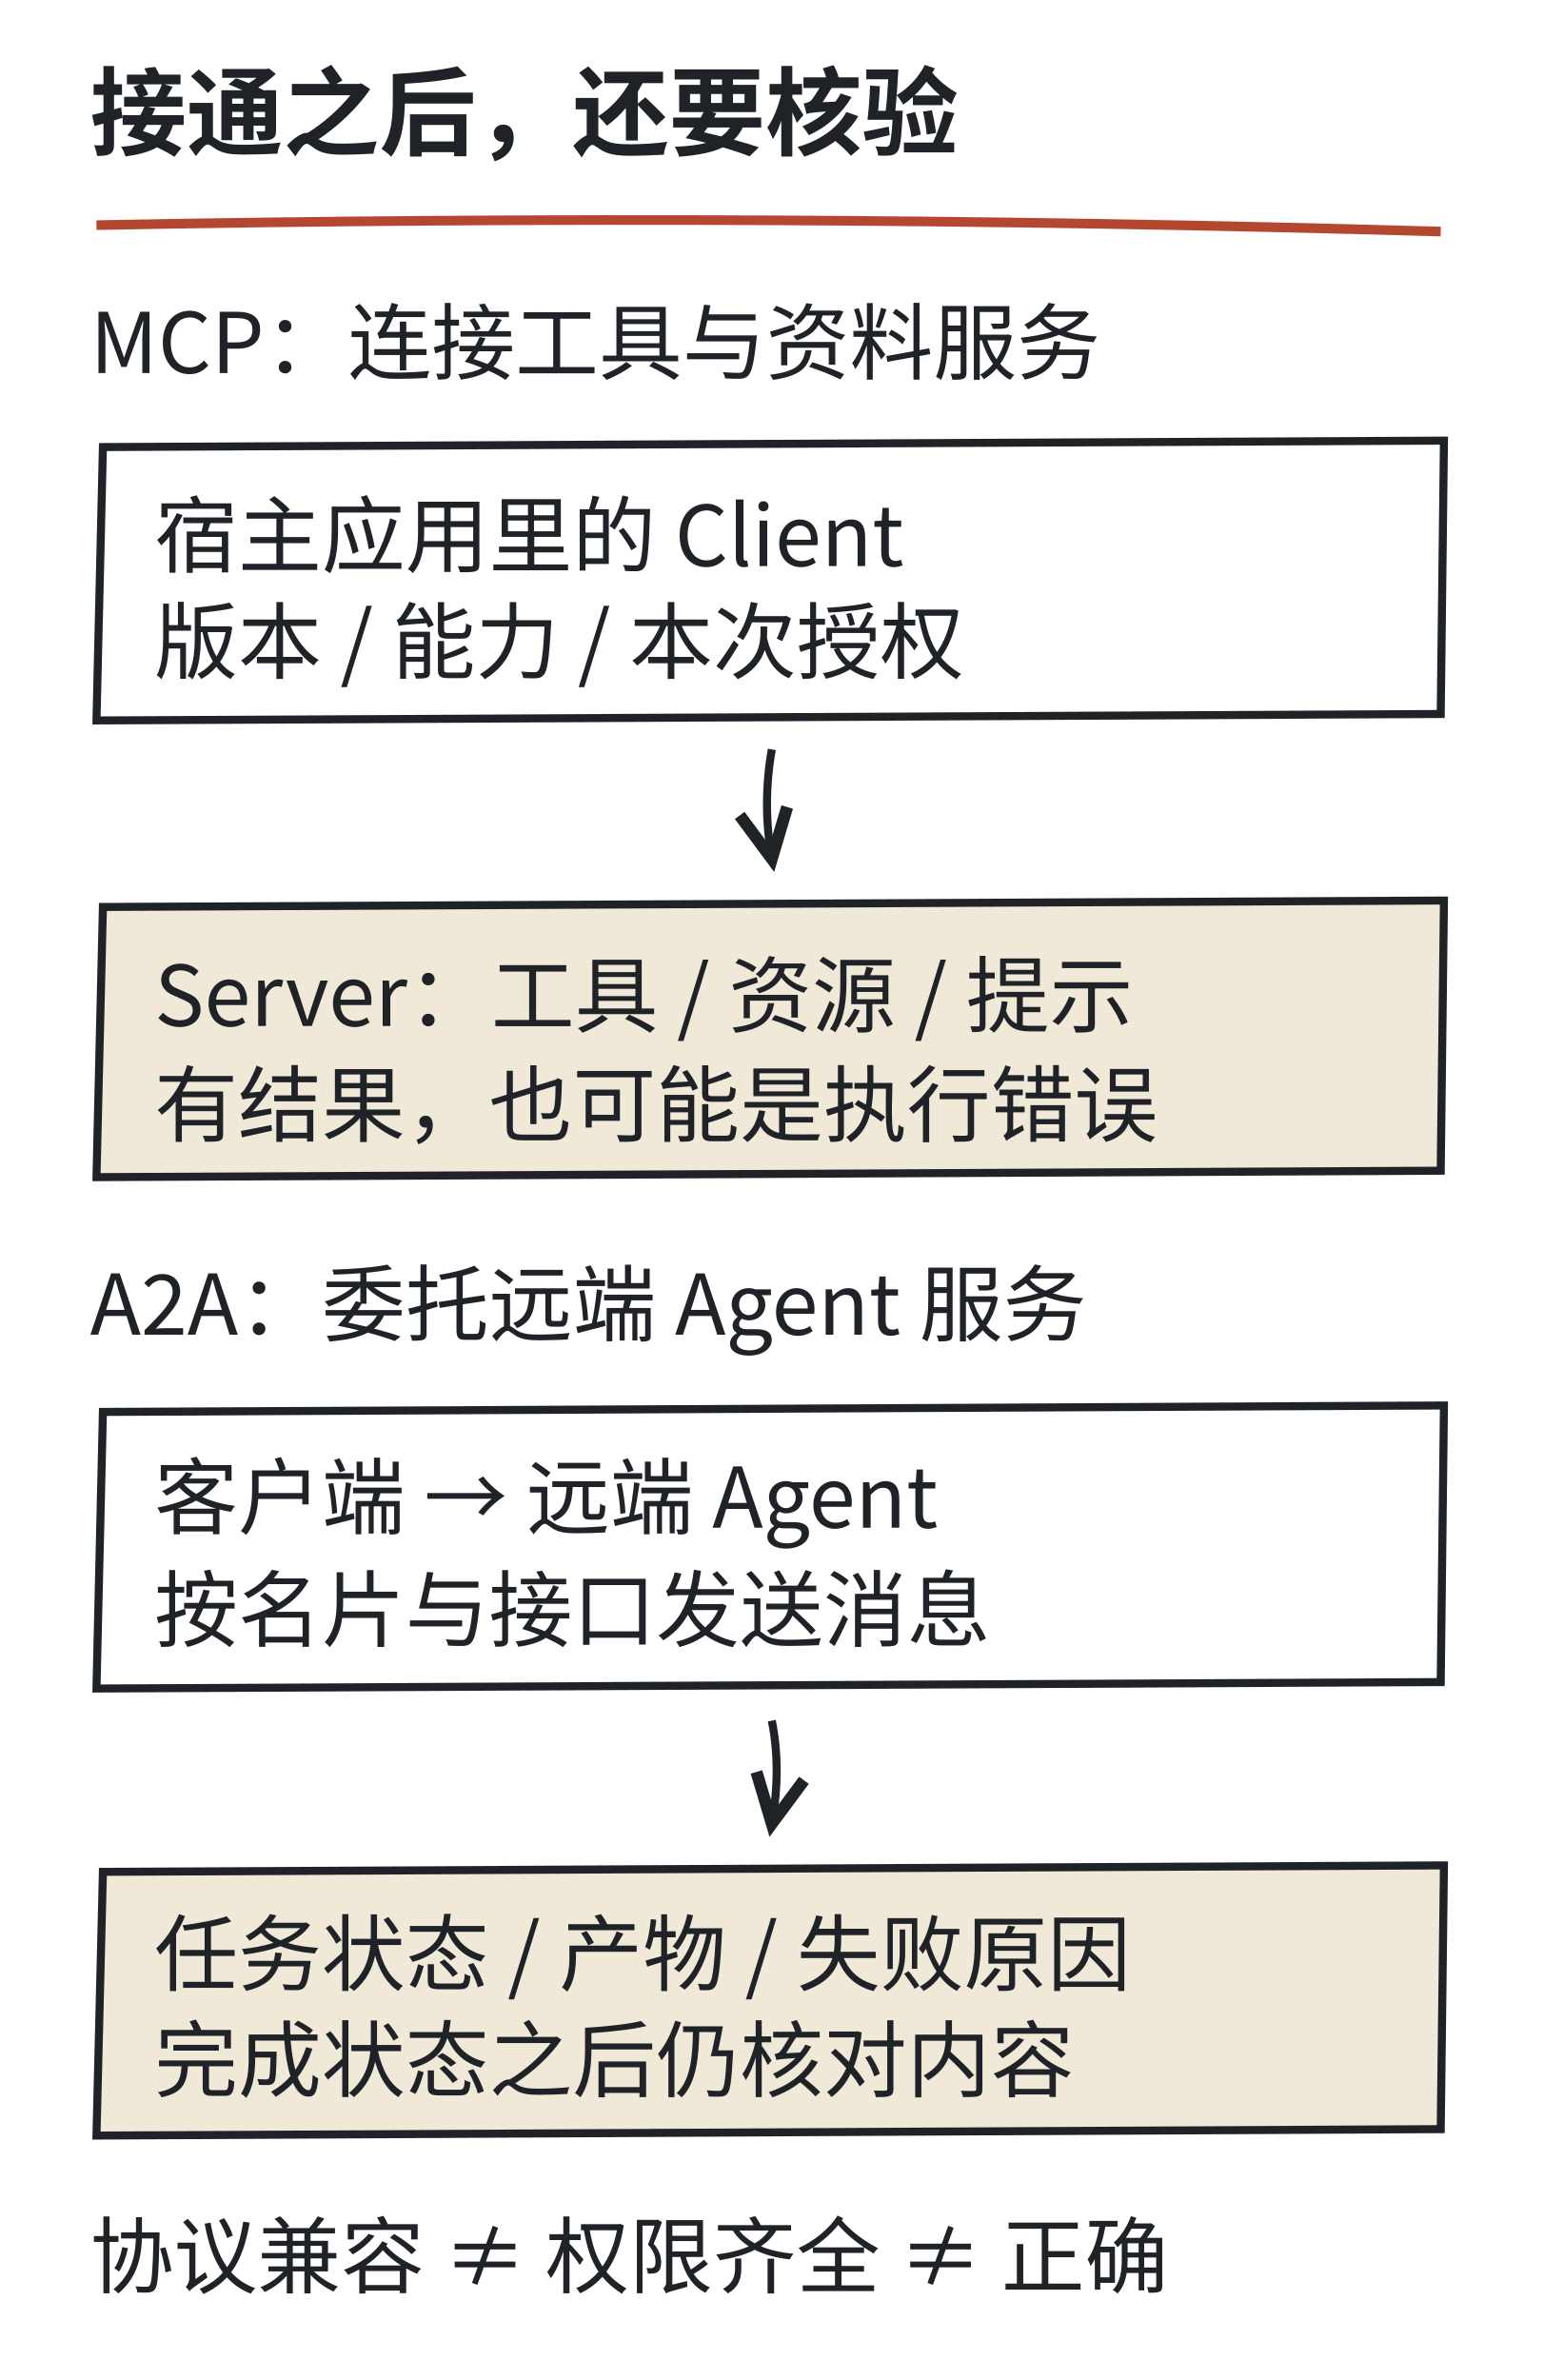
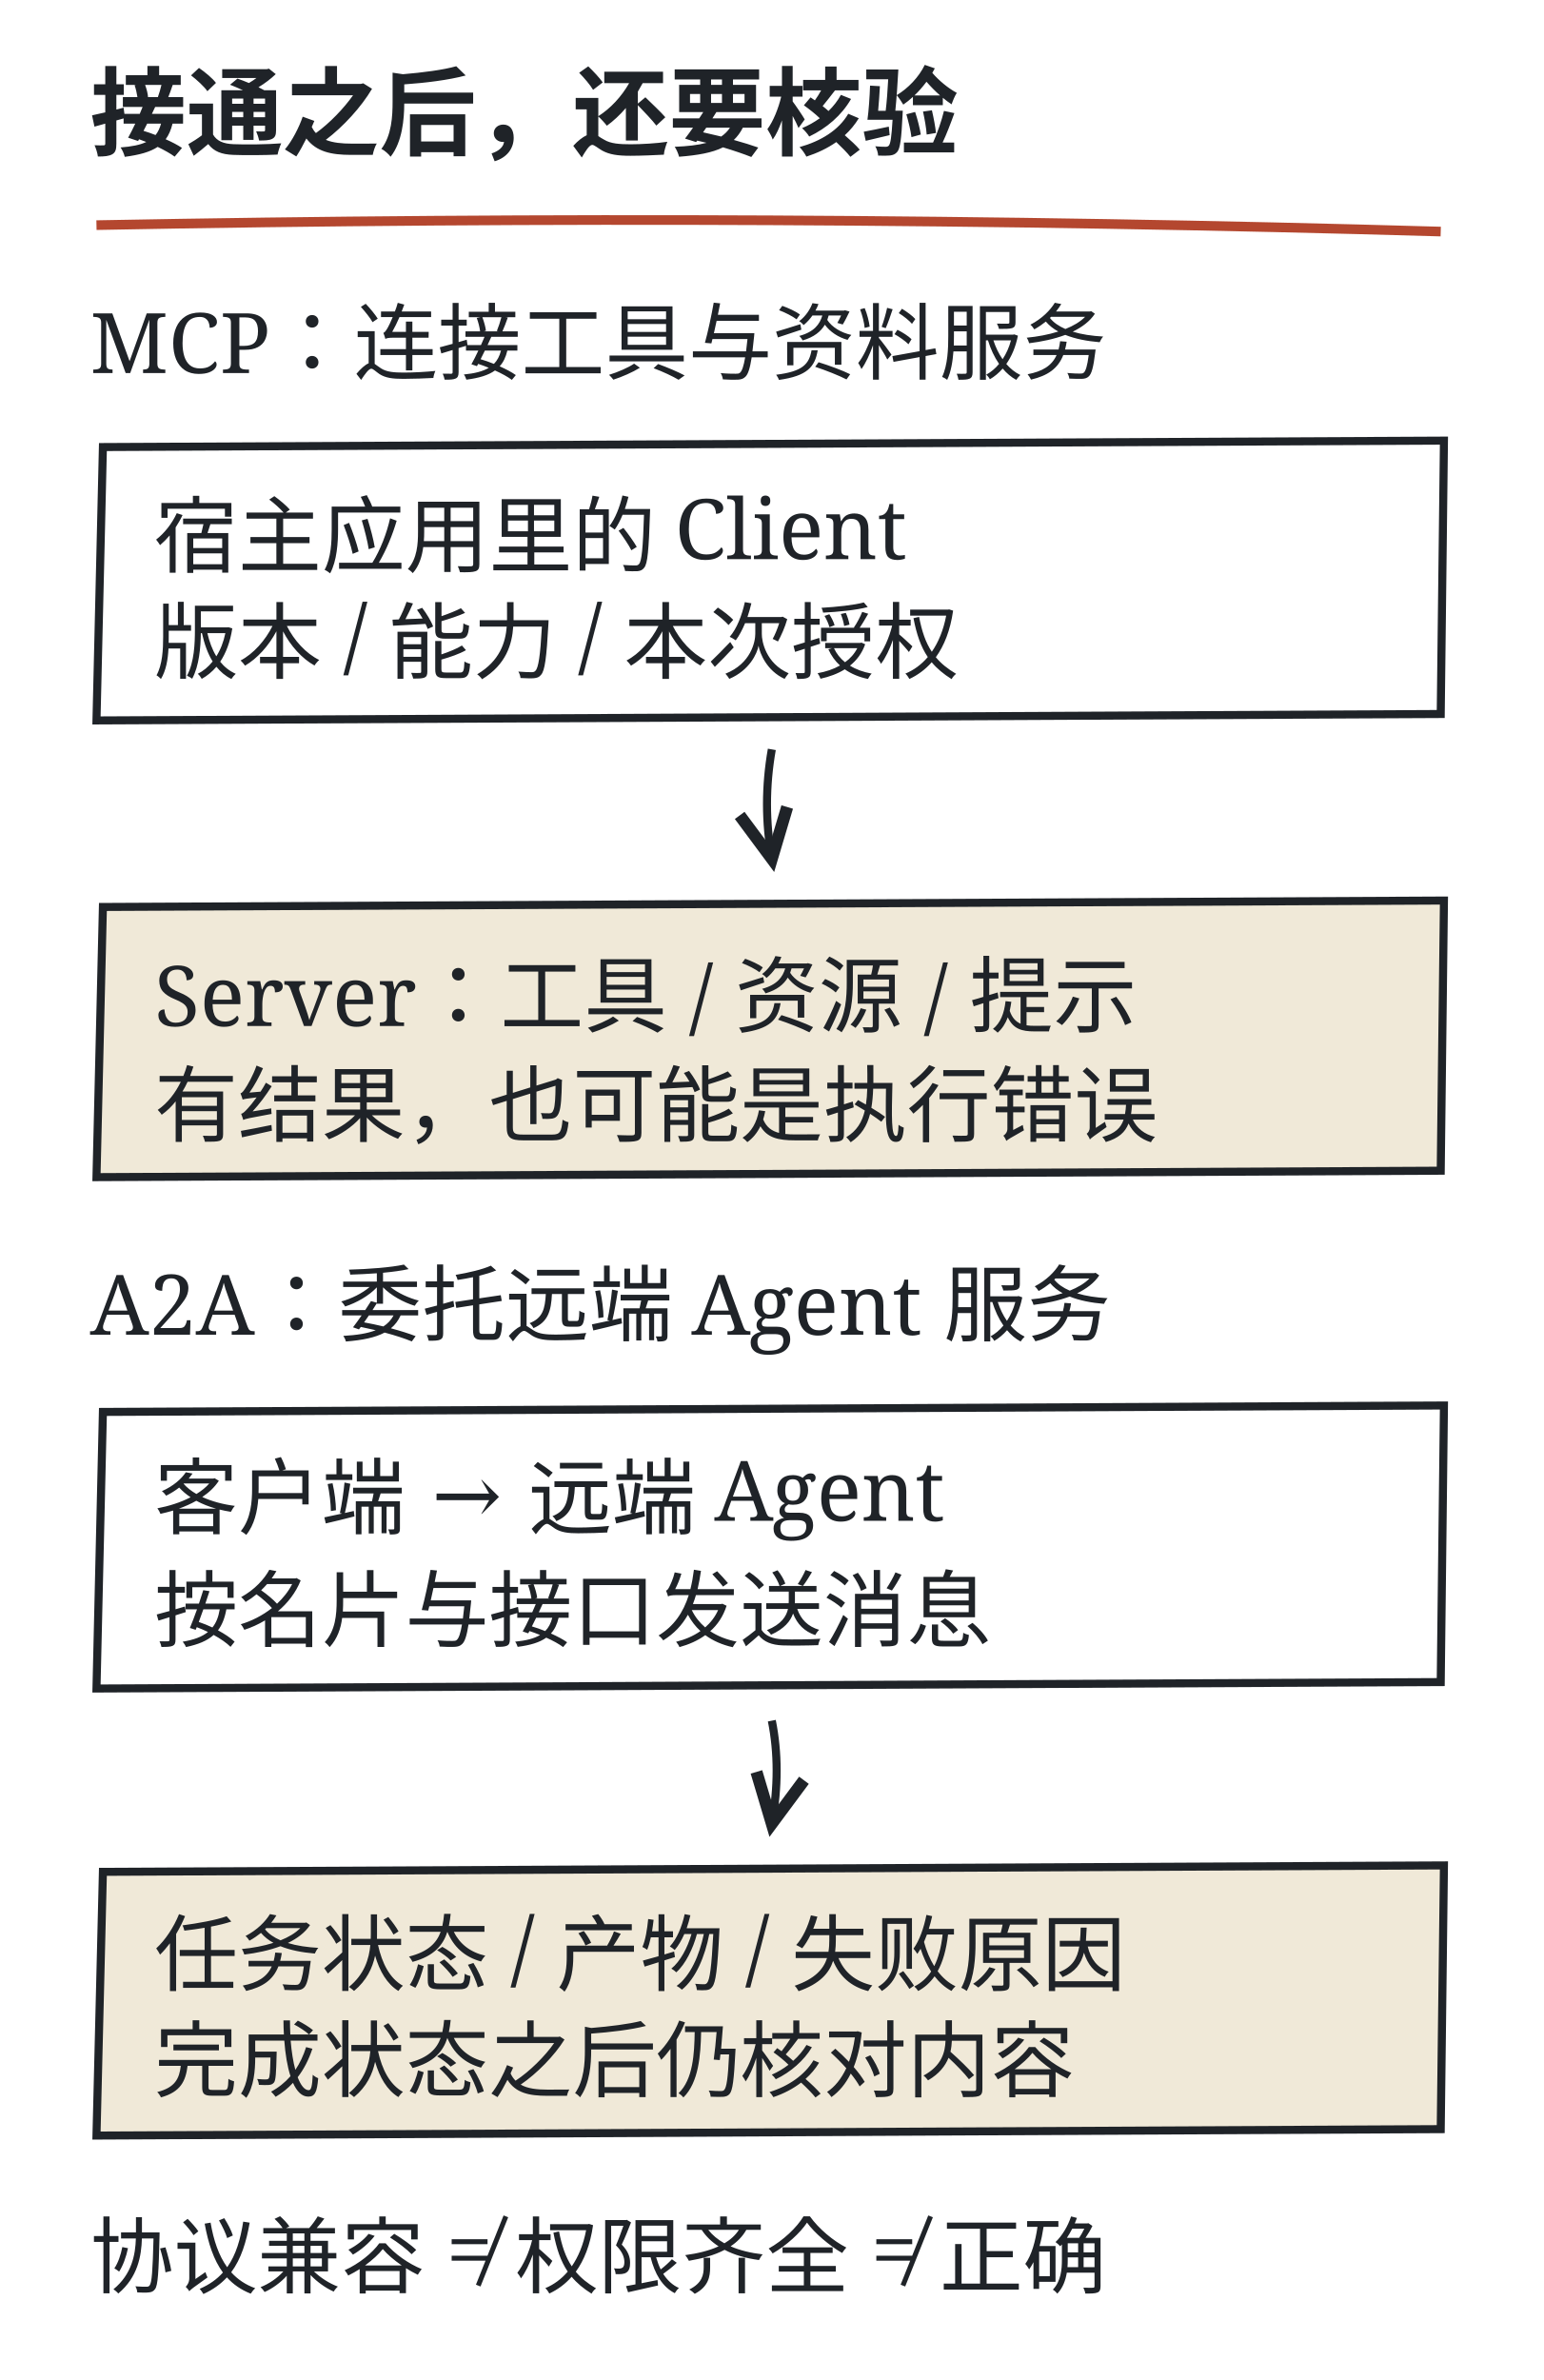
<svg xmlns="http://www.w3.org/2000/svg" width="480" height="740" viewBox="0 0 480 740" role="img" aria-labelledby="title desc">
  <defs>
    <marker id="arrow" markerWidth="9" markerHeight="9" refX="7" refY="4" orient="auto">
      <path d="M1 1 L7 4 L1 7" fill="none" stroke="#1f2328" stroke-width="1.5" />
    </marker>
  </defs>
-   <g font-family="'Microsoft YaHei', 'Noto Sans CJK SC', sans-serif" fill="#1f2328" font-size="26">
+   <g font-family="'Noto Serif SC','Source Han Serif SC','Songti SC','SimSun',serif" fill="#1f2328" font-size="26">
    <text x="28" y="46" font-size="30" font-weight="700">接通之后，还要核验</text>
    <path d="M30 70 Q240 66 448 72" stroke="#B4472F" fill="none" stroke-width="3" />
    <text x="28" y="116">MCP：连接工具与资料服务</text>
    <path d="M32 139 L449 137 L448 222 L30 224 Z" fill="none" stroke="#1f2328" stroke-width="2.5" />
    <text x="48" y="176">宿主应用里的 Client</text>
    <text x="48" y="209">版本 / 能力 / 本次授权</text>
    <path d="M240 233 Q237 250 240 267" fill="none" stroke="#1f2328" stroke-width="2.5" marker-end="url(#arrow)" />
    <path d="M32 282 L449 280 L448 364 L30 366 Z" fill="#f0e9d8" stroke="#1f2328" stroke-width="2.5" />
    <text x="48" y="319">Server：工具 / 资源 / 提示</text>
    <text x="48" y="353">有结果，也可能是执行错误</text>
    <text x="28" y="415">A2A：委托远端 Agent 服务</text>
    <path d="M32 439 L449 437 L448 523 L30 525 Z" fill="none" stroke="#1f2328" stroke-width="2.5" />
    <text x="48" y="475">客户端 → 远端 Agent</text>
    <text x="48" y="510">按名片与接口发送消息</text>
    <path d="M240 535 Q243 550 240 567" fill="none" stroke="#1f2328" stroke-width="2.5" marker-end="url(#arrow)" />
    <path d="M32 582 L449 580 L448 662 L30 664 Z" fill="#f0e9d8" stroke="#1f2328" stroke-width="2.5" />
    <text x="48" y="617">任务状态 / 产物 / 失败原因</text>
    <text x="48" y="650">完成状态之后仍核对内容</text>
    <text x="28" y="711">协议兼容 ≠ 权限齐全 ≠ 正确</text>
  </g>
</svg>
